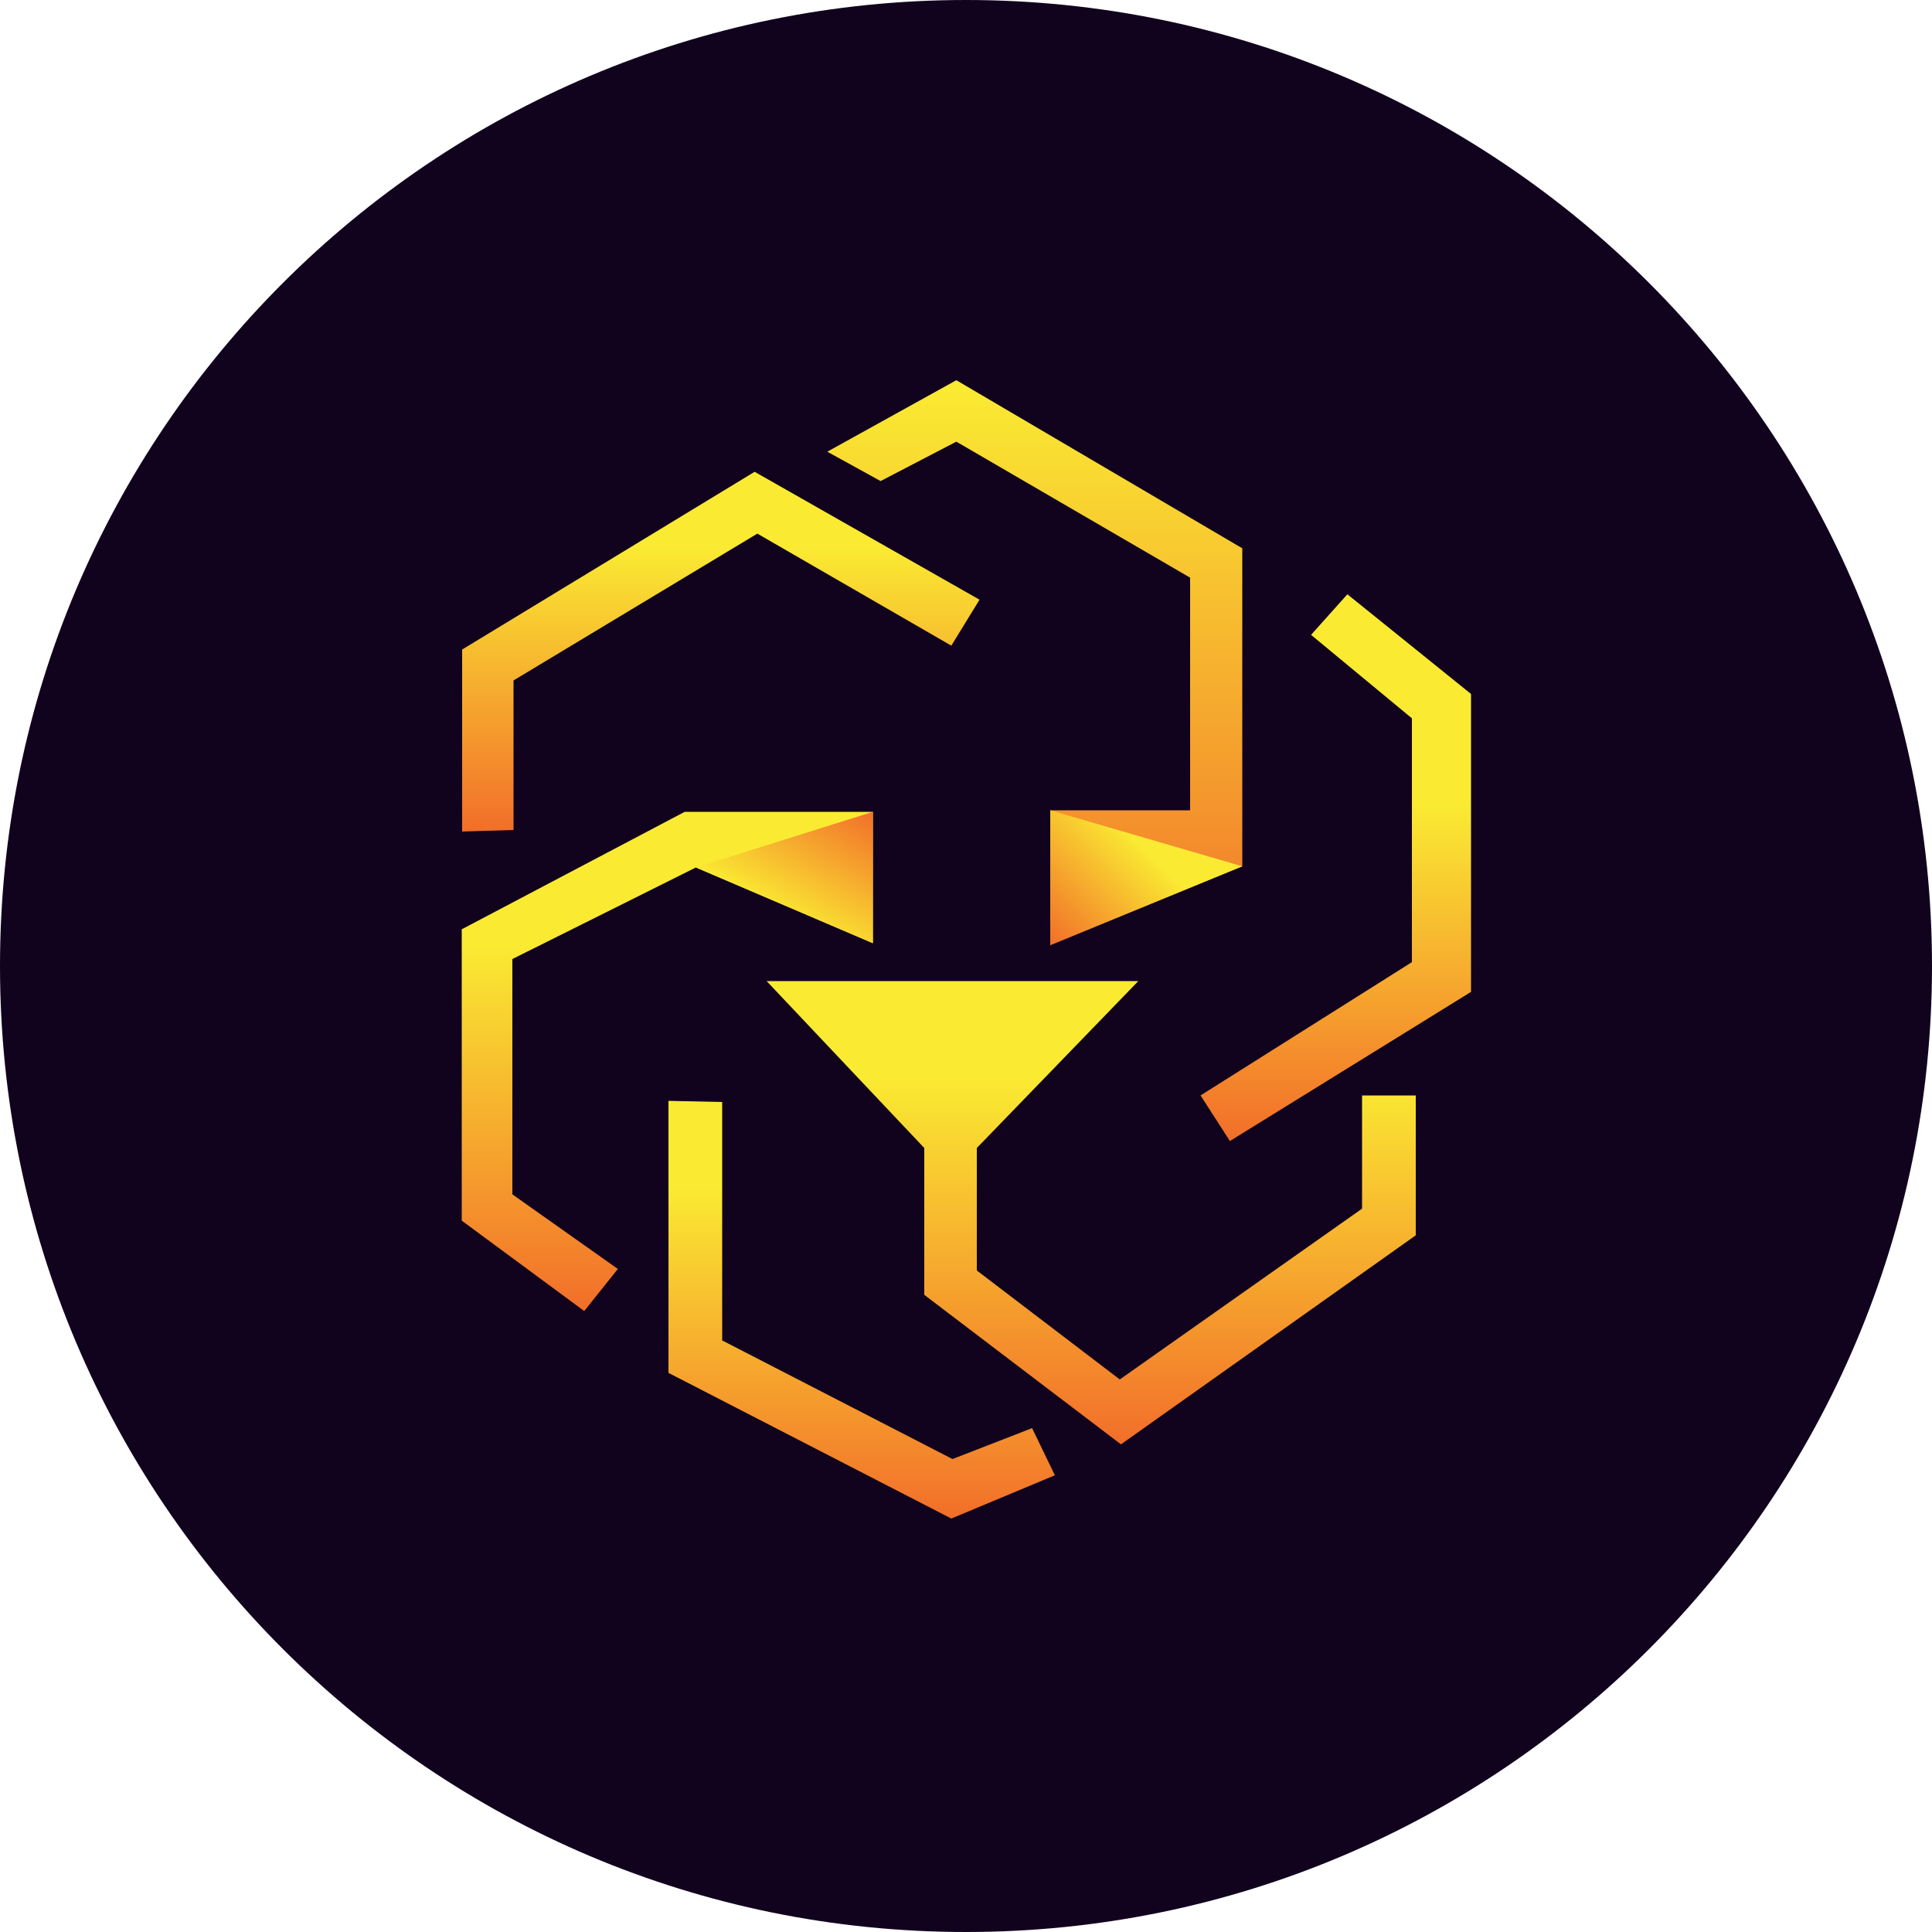
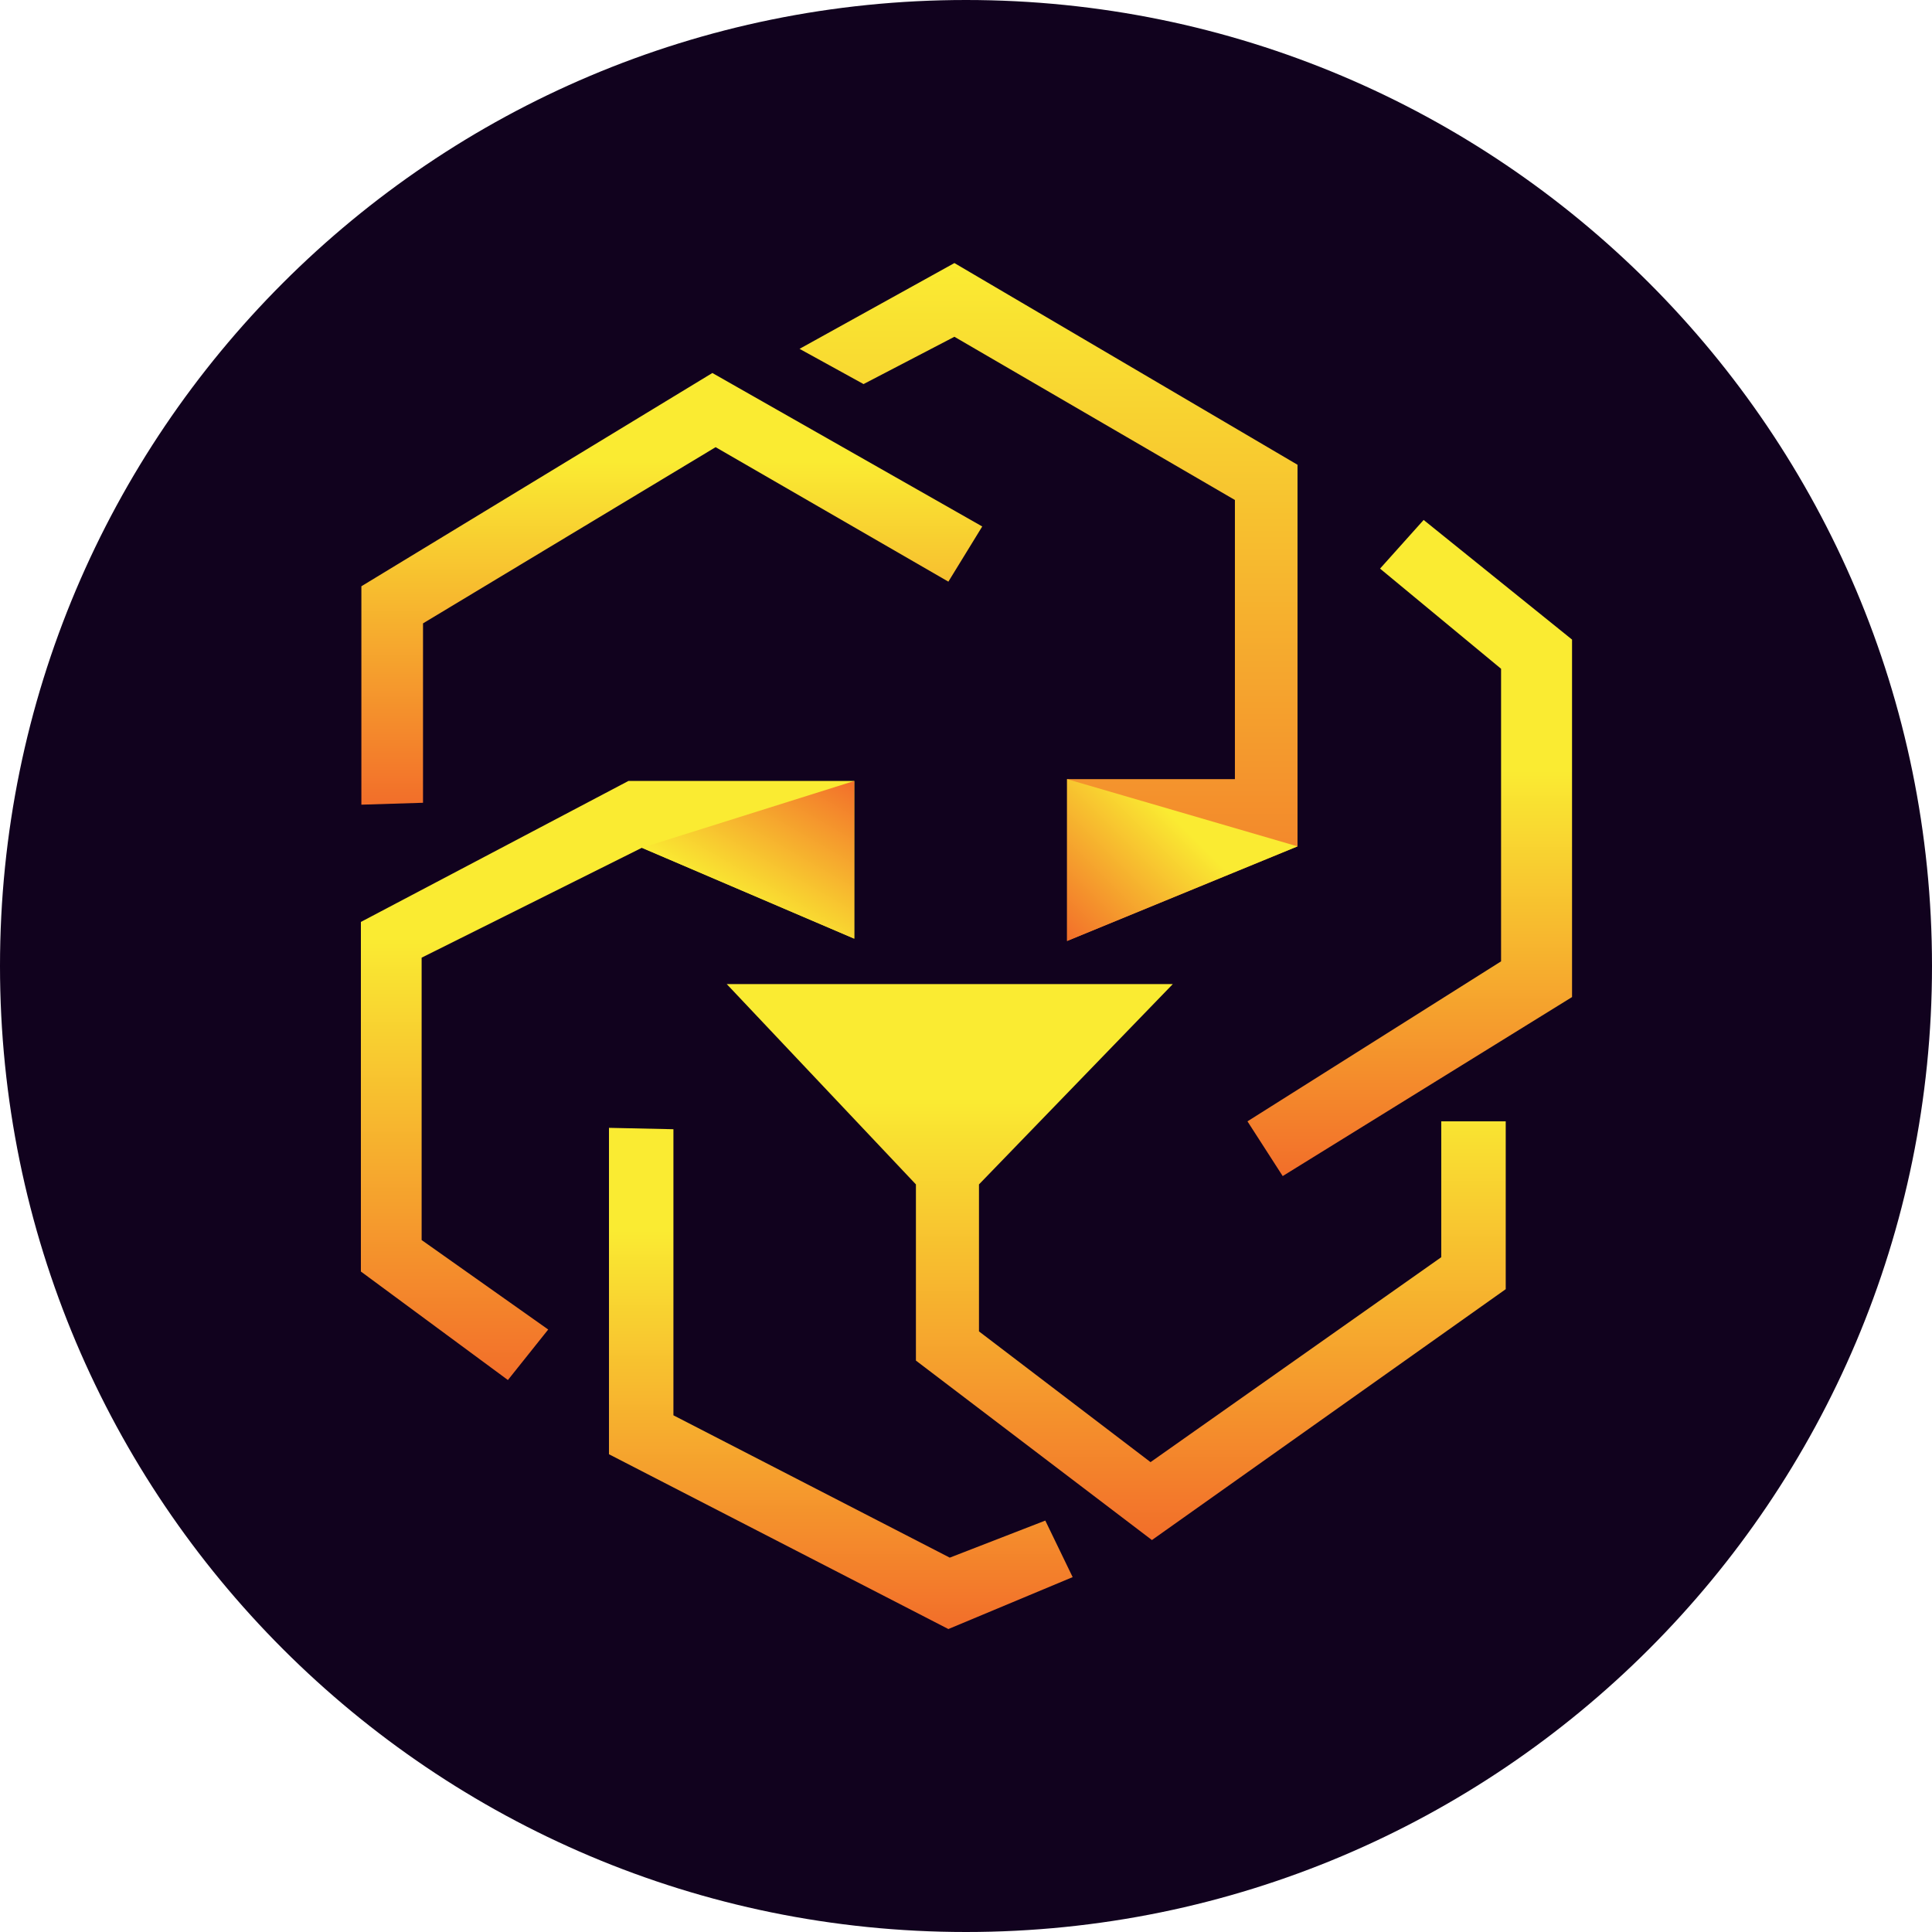
<svg xmlns="http://www.w3.org/2000/svg" viewBox="0 0 64 64">
  <defs>
-     <linearGradient id="a" x1="267.776" x2="267.776" y1="244.565" y2="98.352" gradientUnits="userSpaceOnUse">
+     <linearGradient id="a" x1="34.73" x2="34.73" y1="31.165" y2="8.707" gradientUnits="userSpaceOnUse">
      <stop offset="0" stop-color="#f2792b" />
      <stop offset="1" stop-color="#faec32" />
    </linearGradient>
-     <linearGradient id="b" x1="172.704" x2="172.704" y1="339.256" y2="210.1" gradientUnits="userSpaceOnUse">
+     <linearGradient id="b" x1="20.127" x2="20.127" y1="45.71" y2="25.871" gradientUnits="userSpaceOnUse">
      <stop offset="0" stop-color="#f26e2a" />
      <stop offset=".736" stop-color="#faeb32" />
    </linearGradient>
-     <linearGradient id="c" x1="282.435" x2="282.435" y1="373.779" y2="253.861" gradientUnits="userSpaceOnUse">
+     <linearGradient id="c" x1="36.982" x2="36.982" y1="51.012" y2="32.593" gradientUnits="userSpaceOnUse">
      <stop offset="0" stop-color="#f26e2a" />
      <stop offset=".795" stop-color="#faeb32" />
    </linearGradient>
-     <linearGradient id="d" x1="222.999" x2="222.999" y1="392.952" y2="284.887" gradientUnits="userSpaceOnUse">
+     <linearGradient id="d" x1="27.853" x2="27.853" y1="53.957" y2="37.359" gradientUnits="userSpaceOnUse">
      <stop offset="0" stop-color="#f26e2a" />
      <stop offset=".795" stop-color="#faeb32" />
    </linearGradient>
-     <linearGradient id="e" x1="345.705" x2="345.705" y1="295.345" y2="153.813" gradientUnits="userSpaceOnUse">
+     <linearGradient id="e" x1="46.7" x2="46.7" y1="38.965" y2="17.226" gradientUnits="userSpaceOnUse">
      <stop offset="0" stop-color="#f26e2a" />
      <stop offset=".618" stop-color="#faeb32" />
    </linearGradient>
-     <linearGradient id="f" x1="186.57" x2="186.57" y1="215.167" y2="122.091" gradientUnits="userSpaceOnUse">
+     <linearGradient id="f" x1="22.257" x2="22.257" y1="26.65" y2="12.353" gradientUnits="userSpaceOnUse">
      <stop offset="0" stop-color="#f26e2a" />
      <stop offset=".795" stop-color="#faeb32" />
    </linearGradient>
-     <linearGradient id="g" x1="219.196" x2="201.494" y1="206.226" y2="236.888" gradientUnits="userSpaceOnUse">
+     <linearGradient id="g" x1="27.269" x2="24.549" y1="25.276" y2="29.986" gradientUnits="userSpaceOnUse">
      <stop offset="0" stop-color="#f26e2a" />
      <stop offset="1" stop-color="#faeb32" />
    </linearGradient>
-     <linearGradient id="h" x1="270.406" x2="305.417" y1="243.204" y2="208.193" gradientUnits="userSpaceOnUse">
+     <linearGradient id="h" x1="35.134" x2="40.512" y1="30.956" y2="25.578" gradientUnits="userSpaceOnUse">
      <stop offset="0" stop-color="#f26e2a" />
      <stop offset=".709" stop-color="#faeb32" />
    </linearGradient>
  </defs>
  <circle cx="32" cy="32" r="32" fill="#11021e" />
-   <path fill="url(#a)" d="m214.1 116.9 33.4-18.5 74 43.5v82.3l-49.7 20.4v-34.9H308v-60.2l-60.5-35.2-19.6 10.2z" transform="scale(.128)" />
-   <path fill="url(#b)" d="m159.9 328.4-27.3-19.3v-60.9l47.5-23.7 45.8 19.6v-34h-48.7l-57.7 30.4v75.4l31.7 23.4z" transform="scale(.128)" />
-   <path fill="url(#c)" d="M252.8 297.1v31.7l37 28.2 62.7-44.2v-29.3h13.9v36.2l-76.3 54.1-50.9-38.7v-38l-40.8-43.2h96.2z" transform="scale(.128)" />
-   <path fill="url(#d)" d="M186.9 285.2v61.7l59.6 30.7 20.6-8 5.9 12.2-26.8 11.2-73.2-37.7v-70.4z" transform="scale(.128)" />
-   <path fill="url(#e)" d="m310.7 283.5 54.7-34.5v-63.1l-26.1-21.6 9.4-10.5 32 25.8v77.1l-62.4 38.6z" transform="scale(.128)" />
-   <path fill="url(#f)" d="M132.9 214.8v-38.7l63.1-38 50.2 29 7.3-11.9-58.2-33.1-75.7 46v47.1z" transform="scale(.128)" />
-   <path fill="url(#g)" d="m225.9 244.1-45.8-19.6 45.8-14.4z" transform="scale(.128)" />
-   <path fill="url(#h)" d="M271.8 244.6v-34.9l49.7 14.5z" transform="scale(.128)" />
+   <path fill="url(#a)" d="m26.486 11.556 5.13-2.842 11.366 6.682v12.641l-7.634 3.134V25.81h5.56v-9.247l-9.292-5.407-3.01 1.567z" />
+   <path fill="url(#b)" d="m18.16 44.042-4.193-2.964v-9.354l7.296-3.64 7.035 3.01V25.87h-7.48l-8.863 4.67v11.581l4.87 3.594z" />
+   <path fill="url(#c)" d="M32.43 39.235v4.869l5.683 4.331 9.631-6.789v-4.5h2.135v5.56l-11.72 8.31-7.818-5.945v-5.836l-6.267-6.636h14.777z" />
+   <path fill="url(#d)" d="M22.308 37.407v9.477l9.154 4.715 3.165-1.228.906 1.873-4.117 1.72-11.243-5.79V37.361z" />
+   <path fill="url(#e)" d="m41.324 37.146 8.401-5.3v-9.692l-4.009-3.318 1.444-1.612 4.916 3.963v11.842l-9.585 5.93z" />
+   <path fill="url(#f)" d="M14.013 26.593V20.65l9.693-5.837 7.71 4.455 1.122-1.828-8.94-5.084-11.627 7.065v7.235z" />
+   <path fill="url(#g)" d="m28.298 31.094-7.035-3.01 7.035-2.213z" />
+   <path fill="url(#h)" d="M35.348 31.17v-5.36l7.634 2.227z" />
</svg>
